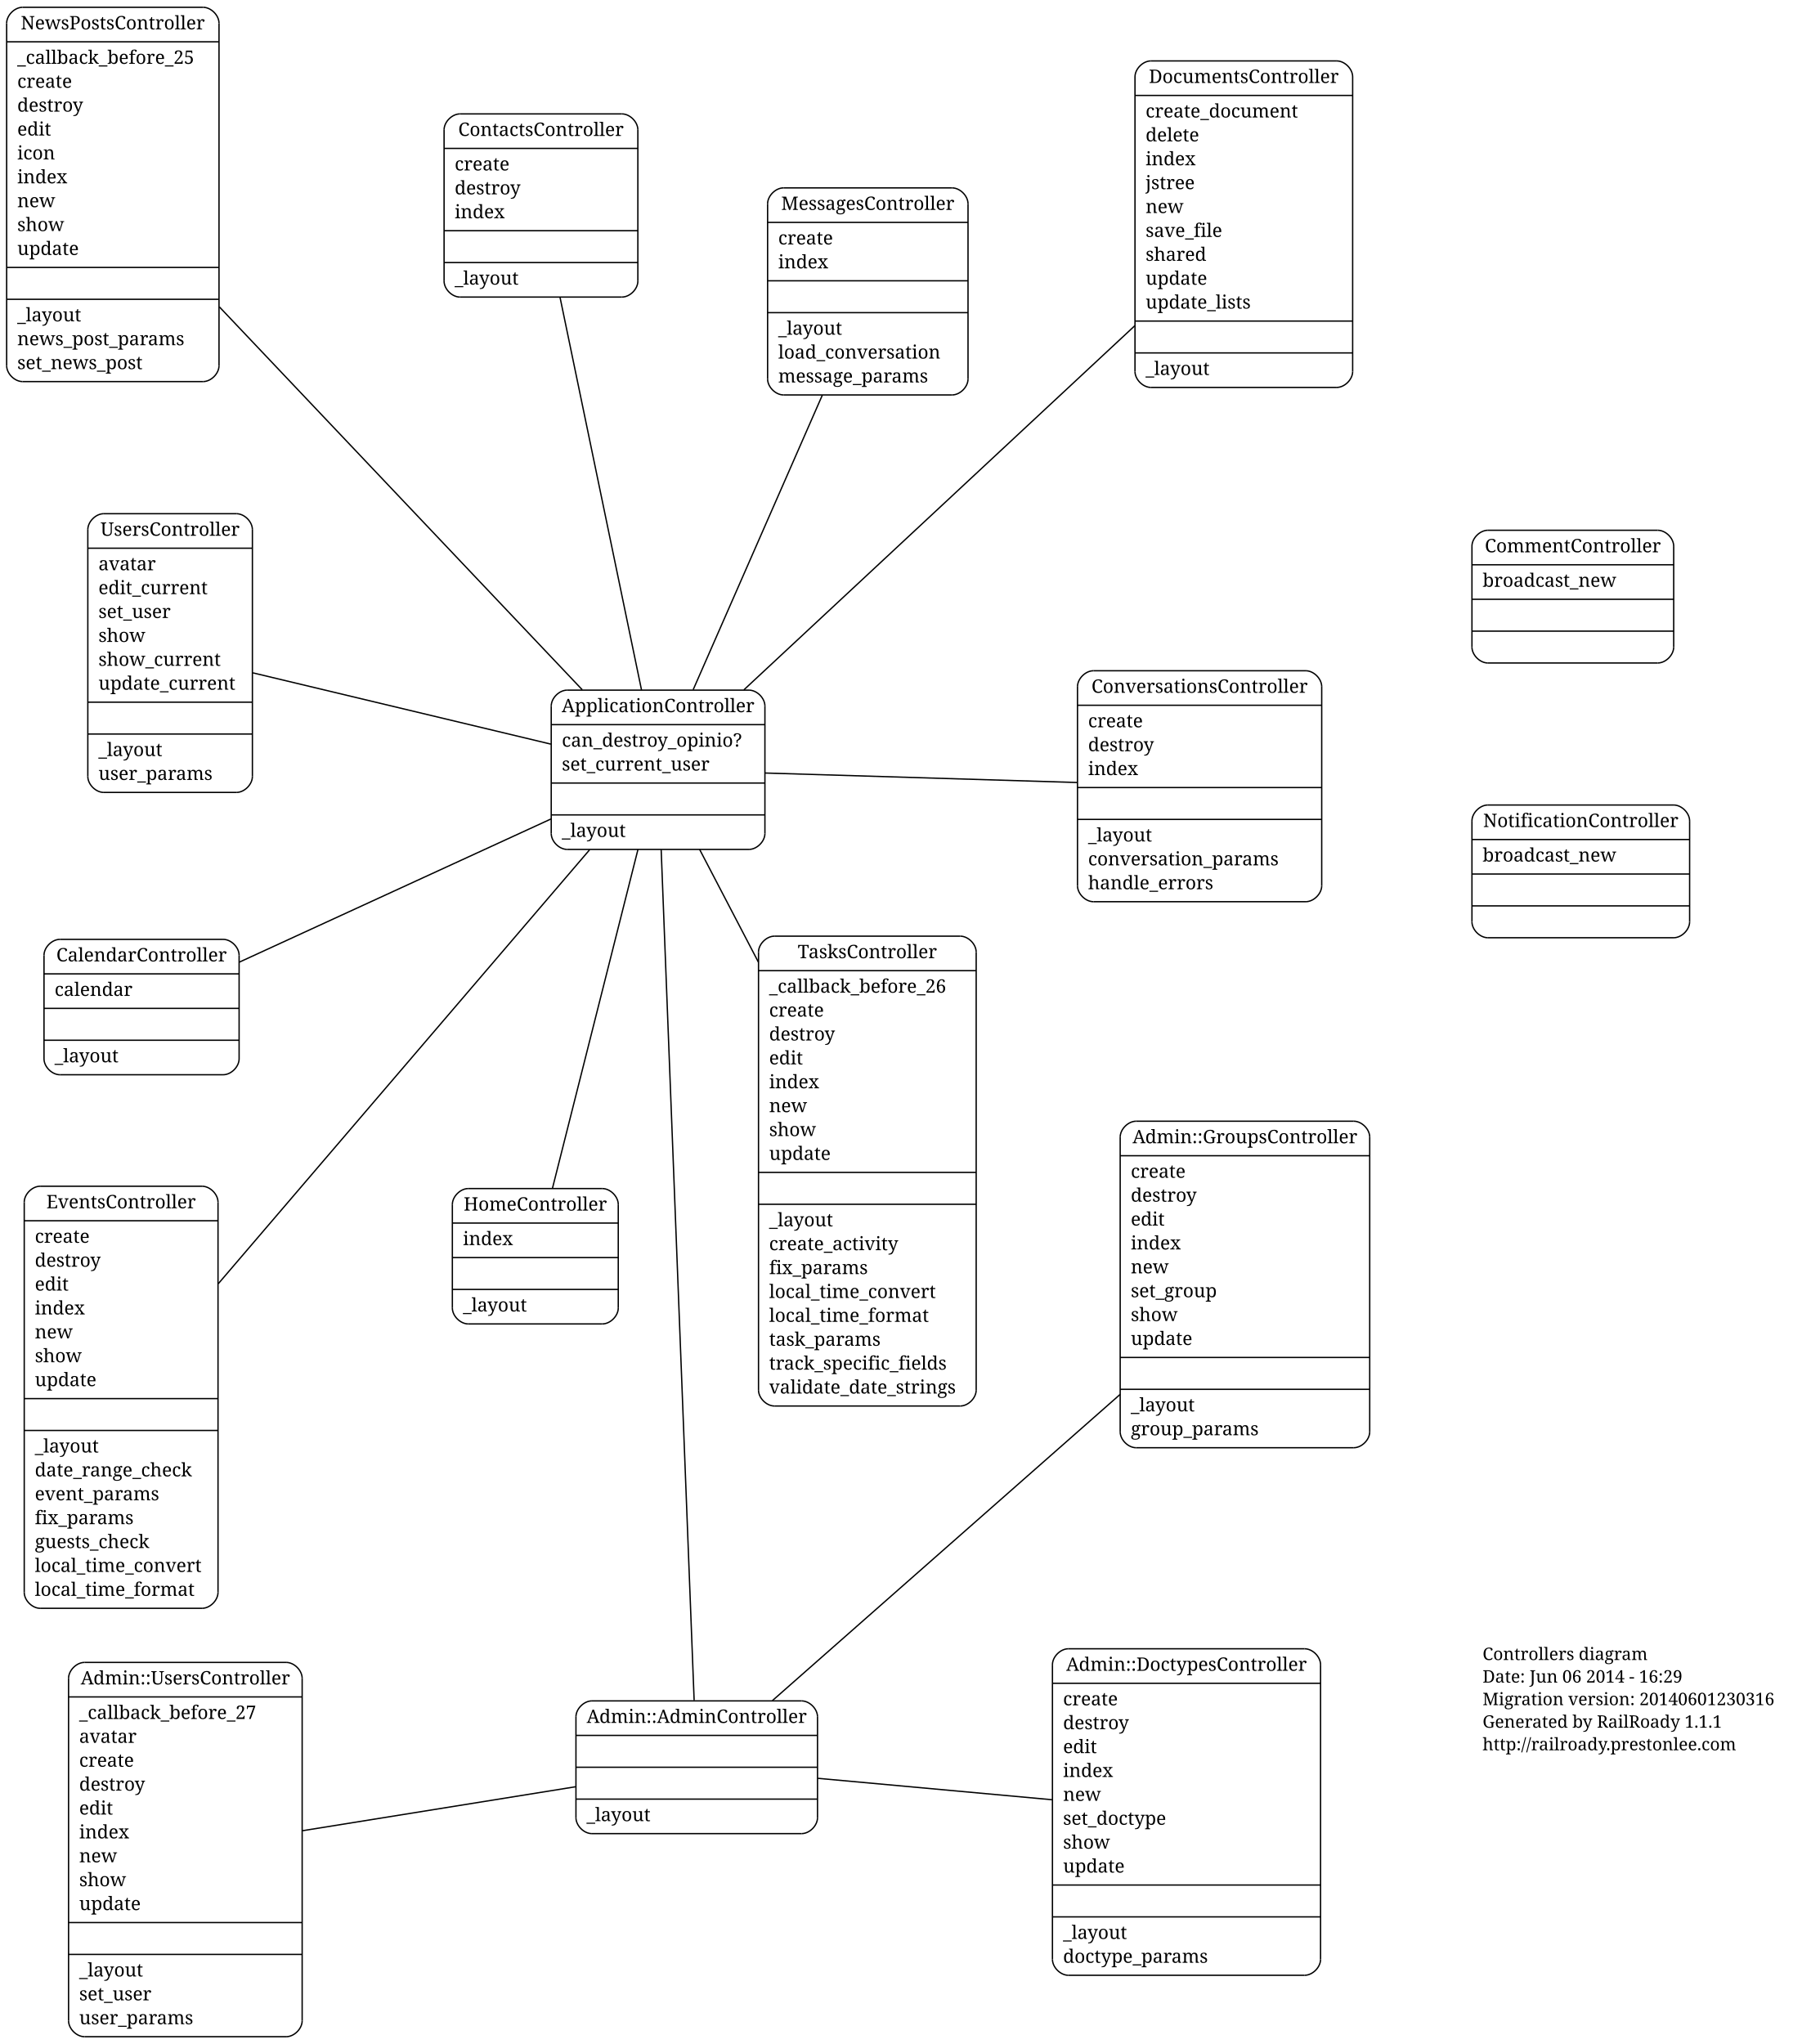
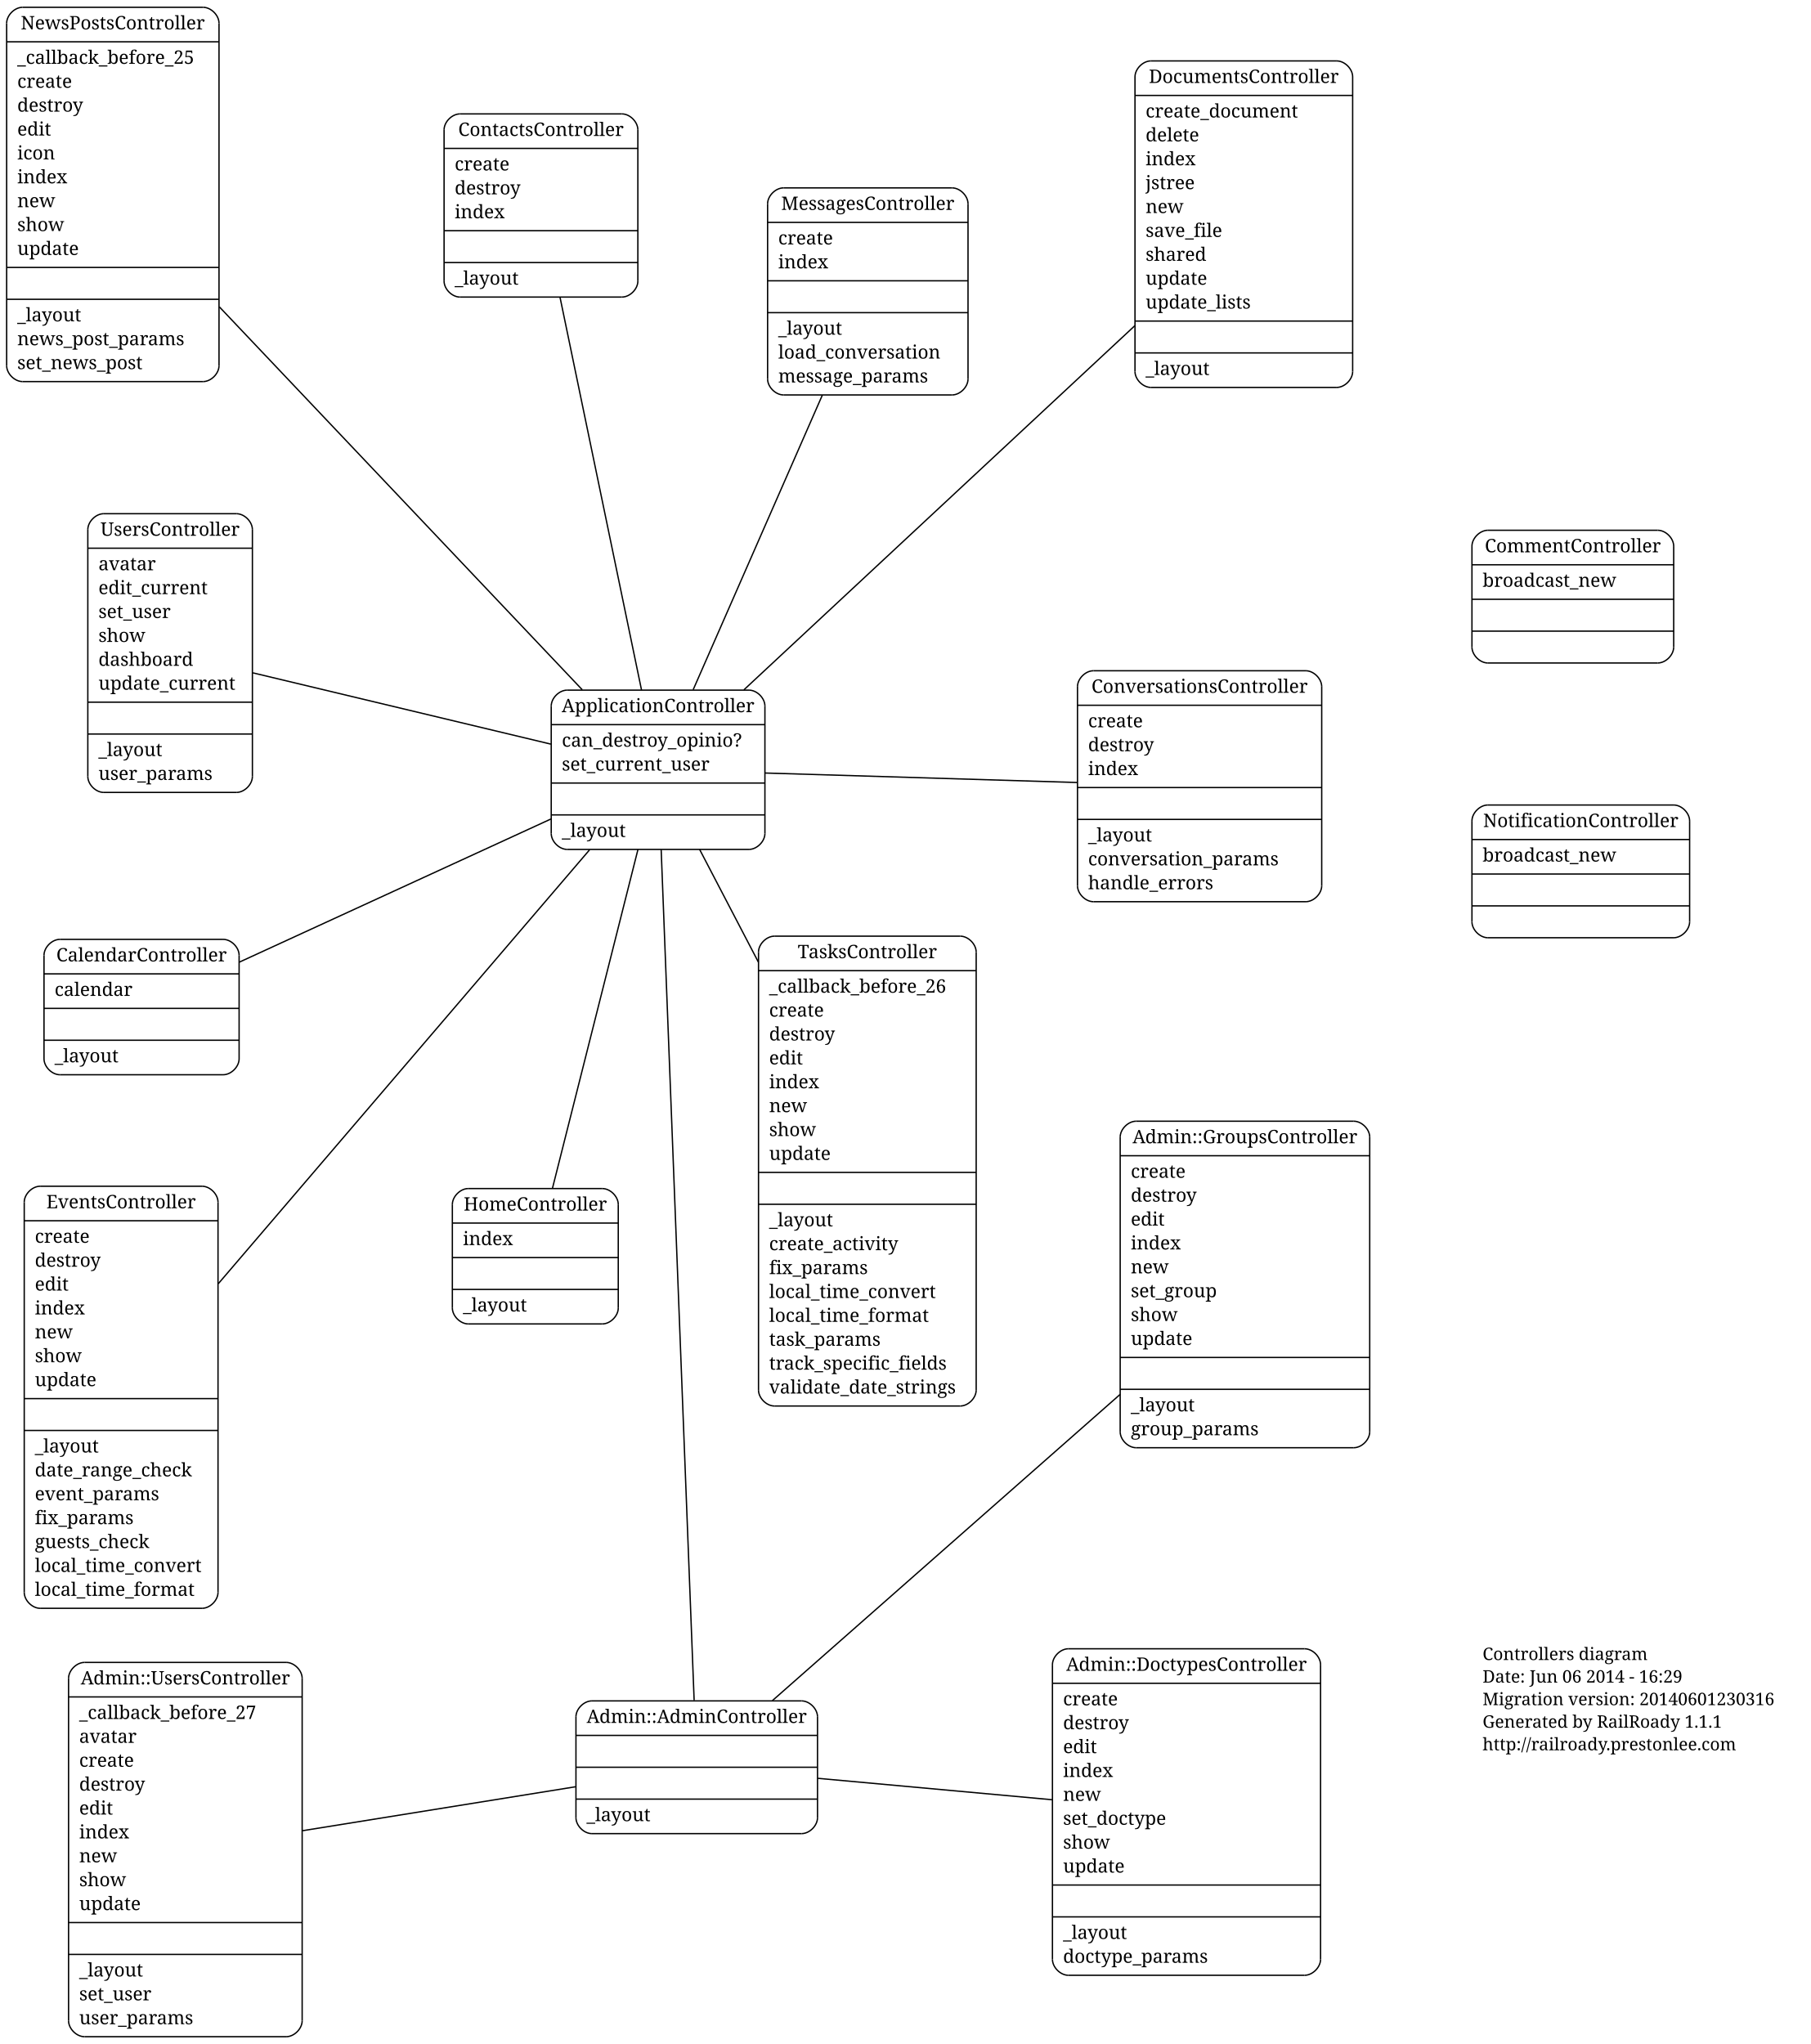
<svg xmlns="http://www.w3.org/2000/svg" width="1364pt" height="1540pt" viewBox="0.00 0.00 1364.00 1540.02">
  <g id="graph1" class="graph" transform="scale(1 1) rotate(0) translate(4 1536.02)">
    <polygon fill="white" stroke="white" points="-4,5 -4,-1536.02 1361,-1536.02 1361,5 -4,5" />
    <g id="node1" class="node">
      <text text-anchor="start" x="1113" y="-285.3" font-family="Times Roman,serif" font-size="13.00">Controllers diagram</text>
      <text text-anchor="start" x="1113" y="-268.3" font-family="Times Roman,serif" font-size="13.00">Date: Jun 06 2014 - 16:29</text>
      <text text-anchor="start" x="1113" y="-251.3" font-family="Times Roman,serif" font-size="13.00">Migration version: 20140601230316</text>
      <text text-anchor="start" x="1113" y="-234.3" font-family="Times Roman,serif" font-size="13.00">Generated by RailRoady 1.1.1</text>
      <text text-anchor="start" x="1113" y="-217.3" font-family="Times Roman,serif" font-size="13.00">http://railroady.prestonlee.com</text>
    </g>
    <g id="node2" class="node">
      <polyline fill="none" stroke="black" points="423.302,-896.051 560.302,-896.051 " />
      <path fill="none" stroke="black" d="M560.302,-896.051C566.302,-896.051 572.302,-902.051 572.302,-908.051" />
      <polyline fill="none" stroke="black" points="572.302,-908.051 572.302,-1004.05 " />
      <path fill="none" stroke="black" d="M572.302,-1004.05C572.302,-1010.05 566.302,-1016.05 560.302,-1016.05" />
      <polyline fill="none" stroke="black" points="560.302,-1016.05 423.302,-1016.05 " />
      <path fill="none" stroke="black" d="M423.302,-1016.05C417.302,-1016.05 411.302,-1010.05 411.302,-1004.05" />
      <polyline fill="none" stroke="black" points="411.302,-1004.05 411.302,-908.051 " />
      <path fill="none" stroke="black" d="M411.302,-908.051C411.302,-902.051 417.302,-896.051 423.302,-896.051" />
      <text text-anchor="middle" x="491.802" y="-999.451" font-family="Times Roman,serif" font-size="14.00">ApplicationController</text>
      <polyline fill="none" stroke="black" points="411.302,-990.051 572.302,-990.051 " />
      <text text-anchor="start" x="419.302" y="-973.451" font-family="Times Roman,serif" font-size="14.00">can_destroy_opinio?</text>
      <text text-anchor="start" x="419.302" y="-955.451" font-family="Times Roman,serif" font-size="14.00">set_current_user</text>
      <polyline fill="none" stroke="black" points="411.302,-946.051 572.302,-946.051 " />
      <polyline fill="none" stroke="black" points="411.302,-922.051 572.302,-922.051 " />
      <text text-anchor="start" x="419.302" y="-905.451" font-family="Times Roman,serif" font-size="14.00">_layout</text>
    </g>
    <g id="node3" class="node">
      <polyline fill="none" stroke="black" points="819.805,-856.65 979.805,-856.65 " />
      <path fill="none" stroke="black" d="M979.805,-856.65C985.805,-856.65 991.805,-862.65 991.805,-868.65" />
      <polyline fill="none" stroke="black" points="991.805,-868.65 991.805,-1018.65 " />
      <path fill="none" stroke="black" d="M991.805,-1018.65C991.805,-1024.65 985.805,-1030.65 979.805,-1030.65" />
      <polyline fill="none" stroke="black" points="979.805,-1030.65 819.805,-1030.65 " />
      <path fill="none" stroke="black" d="M819.805,-1030.65C813.805,-1030.65 807.805,-1024.65 807.805,-1018.65" />
      <polyline fill="none" stroke="black" points="807.805,-1018.65 807.805,-868.65 " />
      <path fill="none" stroke="black" d="M807.805,-868.65C807.805,-862.65 813.805,-856.65 819.805,-856.65" />
      <text text-anchor="middle" x="899.805" y="-1014.05" font-family="Times Roman,serif" font-size="14.00">ConversationsController</text>
      <polyline fill="none" stroke="black" points="807.805,-1004.65 991.805,-1004.65 " />
      <text text-anchor="start" x="815.805" y="-988.05" font-family="Times Roman,serif" font-size="14.00">create</text>
      <text text-anchor="start" x="815.805" y="-970.05" font-family="Times Roman,serif" font-size="14.00">destroy</text>
      <text text-anchor="start" x="815.805" y="-952.05" font-family="Times Roman,serif" font-size="14.00">index</text>
      <polyline fill="none" stroke="black" points="807.805,-942.65 991.805,-942.65 " />
      <polyline fill="none" stroke="black" points="807.805,-918.65 991.805,-918.65 " />
      <text text-anchor="start" x="815.805" y="-902.05" font-family="Times Roman,serif" font-size="14.00">_layout</text>
      <text text-anchor="start" x="815.805" y="-884.05" font-family="Times Roman,serif" font-size="14.00">conversation_params</text>
      <text text-anchor="start" x="815.805" y="-866.05" font-family="Times Roman,serif" font-size="14.00">handle_errors</text>
    </g>
    <g id="edge2" class="edge">
      <path fill="none" stroke="black" d="M572.41,-953.601C640.107,-951.544 736.842,-948.603 807.607,-946.453" />
    </g>
    <g id="node4" class="node">
      <polyline fill="none" stroke="black" points="348.809,-538.522 449.809,-538.522 " />
      <path fill="none" stroke="black" d="M449.809,-538.522C455.809,-538.522 461.809,-544.522 461.809,-550.522" />
      <polyline fill="none" stroke="black" points="461.809,-550.522 461.809,-628.522 " />
      <path fill="none" stroke="black" d="M461.809,-628.522C461.809,-634.522 455.809,-640.522 449.809,-640.522" />
      <polyline fill="none" stroke="black" points="449.809,-640.522 348.809,-640.522 " />
      <path fill="none" stroke="black" d="M348.809,-640.522C342.809,-640.522 336.809,-634.522 336.809,-628.522" />
      <polyline fill="none" stroke="black" points="336.809,-628.522 336.809,-550.522 " />
      <path fill="none" stroke="black" d="M336.809,-550.522C336.809,-544.522 342.809,-538.522 348.809,-538.522" />
      <text text-anchor="middle" x="399.309" y="-623.922" font-family="Times Roman,serif" font-size="14.00">HomeController</text>
      <polyline fill="none" stroke="black" points="336.809,-614.522 461.809,-614.522 " />
      <text text-anchor="start" x="344.809" y="-597.922" font-family="Times Roman,serif" font-size="14.00">index</text>
      <polyline fill="none" stroke="black" points="336.809,-588.522 461.809,-588.522 " />
      <polyline fill="none" stroke="black" points="336.809,-564.522 461.809,-564.522 " />
      <text text-anchor="start" x="344.809" y="-547.922" font-family="Times Roman,serif" font-size="14.00">_layout</text>
    </g>
    <g id="edge4" class="edge">
      <path fill="none" stroke="black" d="M476.632,-895.937C458.695,-824.855 429.148,-707.768 412.246,-640.79" />
    </g>
    <g id="node5" class="node">
      <polyline fill="none" stroke="black" points="13,-1248.52 149,-1248.52 " />
      <path fill="none" stroke="black" d="M149,-1248.52C155,-1248.52 161,-1254.52 161,-1260.52" />
      <polyline fill="none" stroke="black" points="161,-1260.52 161,-1518.52 " />
      <path fill="none" stroke="black" d="M161,-1518.52C161,-1524.52 155,-1530.52 149,-1530.52" />
      <polyline fill="none" stroke="black" points="149,-1530.52 13,-1530.52 " />
      <path fill="none" stroke="black" d="M13,-1530.52C7,-1530.52 1,-1524.52 1,-1518.52" />
      <polyline fill="none" stroke="black" points="1,-1518.52 1,-1260.52 " />
      <path fill="none" stroke="black" d="M1,-1260.52C1,-1254.52 7,-1248.52 13,-1248.52" />
      <text text-anchor="middle" x="81" y="-1513.92" font-family="Times Roman,serif" font-size="14.00">NewsPostsController</text>
      <polyline fill="none" stroke="black" points="1,-1504.52 161,-1504.52 " />
      <text text-anchor="start" x="9" y="-1487.92" font-family="Times Roman,serif" font-size="14.00">_callback_before_25</text>
      <text text-anchor="start" x="9" y="-1469.92" font-family="Times Roman,serif" font-size="14.00">create</text>
      <text text-anchor="start" x="9" y="-1451.92" font-family="Times Roman,serif" font-size="14.00">destroy</text>
      <text text-anchor="start" x="9" y="-1433.92" font-family="Times Roman,serif" font-size="14.00">edit</text>
      <text text-anchor="start" x="9" y="-1415.92" font-family="Times Roman,serif" font-size="14.00">icon</text>
      <text text-anchor="start" x="9" y="-1397.92" font-family="Times Roman,serif" font-size="14.00">index</text>
      <text text-anchor="start" x="9" y="-1379.92" font-family="Times Roman,serif" font-size="14.00">new</text>
      <text text-anchor="start" x="9" y="-1361.92" font-family="Times Roman,serif" font-size="14.00">show</text>
      <text text-anchor="start" x="9" y="-1343.92" font-family="Times Roman,serif" font-size="14.00">update</text>
      <polyline fill="none" stroke="black" points="1,-1334.52 161,-1334.52 " />
      <polyline fill="none" stroke="black" points="1,-1310.52 161,-1310.52 " />
      <text text-anchor="start" x="9" y="-1293.92" font-family="Times Roman,serif" font-size="14.00">_layout</text>
      <text text-anchor="start" x="9" y="-1275.92" font-family="Times Roman,serif" font-size="14.00">news_post_params</text>
      <text text-anchor="start" x="9" y="-1257.92" font-family="Times Roman,serif" font-size="14.00">set_news_post</text>
    </g>
    <g id="edge6" class="edge">
      <path fill="none" stroke="black" d="M434.682,-1016.32C363.582,-1091.34 241.727,-1219.92 161.266,-1304.82" />
    </g>
    <g id="node6" class="node">
      <polyline fill="none" stroke="black" points="586.325,-1238.46 713.325,-1238.46 " />
      <path fill="none" stroke="black" d="M713.325,-1238.46C719.325,-1238.46 725.325,-1244.46 725.325,-1250.46" />
      <polyline fill="none" stroke="black" points="725.325,-1250.46 725.325,-1382.46 " />
      <path fill="none" stroke="black" d="M725.325,-1382.46C725.325,-1388.46 719.325,-1394.46 713.325,-1394.46" />
      <polyline fill="none" stroke="black" points="713.325,-1394.46 586.325,-1394.46 " />
      <path fill="none" stroke="black" d="M586.325,-1394.46C580.325,-1394.46 574.325,-1388.46 574.325,-1382.46" />
      <polyline fill="none" stroke="black" points="574.325,-1382.46 574.325,-1250.46 " />
      <path fill="none" stroke="black" d="M574.325,-1250.46C574.325,-1244.46 580.325,-1238.46 586.325,-1238.46" />
      <text text-anchor="middle" x="649.825" y="-1377.86" font-family="Times Roman,serif" font-size="14.00">MessagesController</text>
      <polyline fill="none" stroke="black" points="574.325,-1368.46 725.325,-1368.46 " />
      <text text-anchor="start" x="582.325" y="-1351.86" font-family="Times Roman,serif" font-size="14.00">create</text>
      <text text-anchor="start" x="582.325" y="-1333.86" font-family="Times Roman,serif" font-size="14.00">index</text>
      <polyline fill="none" stroke="black" points="574.325,-1324.46 725.325,-1324.46 " />
      <polyline fill="none" stroke="black" points="574.325,-1300.46 725.325,-1300.46 " />
      <text text-anchor="start" x="582.325" y="-1283.86" font-family="Times Roman,serif" font-size="14.00">_layout</text>
      <text text-anchor="start" x="582.325" y="-1265.86" font-family="Times Roman,serif" font-size="14.00">load_conversation</text>
      <text text-anchor="start" x="582.325" y="-1247.86" font-family="Times Roman,serif" font-size="14.00">message_params</text>
    </g>
    <g id="edge8" class="edge">
      <path fill="none" stroke="black" d="M518.251,-1016.37C544.961,-1077.29 586.338,-1171.66 615.549,-1238.28" />
    </g>
    <g id="node7" class="node">
      <polyline fill="none" stroke="black" points="74.154,-938.982 174.154,-938.982 " />
      <path fill="none" stroke="black" d="M174.154,-938.982C180.154,-938.982 186.154,-944.982 186.154,-950.982" />
      <polyline fill="none" stroke="black" points="186.154,-950.982 186.154,-1136.98 " />
      <path fill="none" stroke="black" d="M186.154,-1136.98C186.154,-1142.98 180.154,-1148.98 174.154,-1148.98" />
      <polyline fill="none" stroke="black" points="174.154,-1148.98 74.154,-1148.98 " />
      <path fill="none" stroke="black" d="M74.154,-1148.98C68.154,-1148.98 62.154,-1142.98 62.154,-1136.98" />
      <polyline fill="none" stroke="black" points="62.154,-1136.98 62.154,-950.982 " />
      <path fill="none" stroke="black" d="M62.154,-950.982C62.154,-944.982 68.154,-938.982 74.154,-938.982" />
      <text text-anchor="middle" x="124.154" y="-1132.38" font-family="Times Roman,serif" font-size="14.00">UsersController</text>
      <polyline fill="none" stroke="black" points="62.154,-1122.98 186.154,-1122.98 " />
      <text text-anchor="start" x="70.154" y="-1106.38" font-family="Times Roman,serif" font-size="14.00">avatar</text>
      <text text-anchor="start" x="70.154" y="-1088.38" font-family="Times Roman,serif" font-size="14.00">edit_current</text>
      <text text-anchor="start" x="70.154" y="-1070.38" font-family="Times Roman,serif" font-size="14.00">set_user</text>
      <text text-anchor="start" x="70.154" y="-1052.38" font-family="Times Roman,serif" font-size="14.00">show</text>
-       <text text-anchor="start" x="70.154" y="-1034.38" font-family="Times Roman,serif" font-size="14.00">show_current</text>
+       <text text-anchor="start" x="70.154" y="-1034.38" font-family="Times Roman,serif" font-size="14.00">dashboard</text>
      <text text-anchor="start" x="70.154" y="-1016.38" font-family="Times Roman,serif" font-size="14.00">update_current</text>
      <polyline fill="none" stroke="black" points="62.154,-1006.98 186.154,-1006.98 " />
      <polyline fill="none" stroke="black" points="62.154,-982.982 186.154,-982.982 " />
      <text text-anchor="start" x="70.154" y="-966.382" font-family="Times Roman,serif" font-size="14.00">_layout</text>
      <text text-anchor="start" x="70.154" y="-948.382" font-family="Times Roman,serif" font-size="14.00">user_params</text>
    </g>
    <g id="edge10" class="edge">
      <path fill="none" stroke="black" d="M411.12,-975.348C343.481,-991.526 248.295,-1014.29 186.417,-1029.09" />
    </g>
    <g id="node8" class="node">
      <polyline fill="none" stroke="black" points="41.145,-726.273 164.145,-726.273 " />
      <path fill="none" stroke="black" d="M164.145,-726.273C170.145,-726.273 176.145,-732.273 176.145,-738.273" />
      <polyline fill="none" stroke="black" points="176.145,-738.273 176.145,-816.273 " />
      <path fill="none" stroke="black" d="M176.145,-816.273C176.145,-822.273 170.145,-828.273 164.145,-828.273" />
      <polyline fill="none" stroke="black" points="164.145,-828.273 41.145,-828.273 " />
      <path fill="none" stroke="black" d="M41.145,-828.273C35.145,-828.273 29.145,-822.273 29.145,-816.273" />
      <polyline fill="none" stroke="black" points="29.145,-816.273 29.145,-738.273 " />
      <path fill="none" stroke="black" d="M29.145,-738.273C29.145,-732.273 35.145,-726.273 41.145,-726.273" />
      <text text-anchor="middle" x="102.645" y="-811.673" font-family="Times Roman,serif" font-size="14.00">CalendarController</text>
      <polyline fill="none" stroke="black" points="29.145,-802.273 176.145,-802.273 " />
      <text text-anchor="start" x="37.145" y="-785.673" font-family="Times Roman,serif" font-size="14.00">calendar</text>
      <polyline fill="none" stroke="black" points="29.145,-776.273 176.145,-776.273 " />
      <polyline fill="none" stroke="black" points="29.145,-752.273 176.145,-752.273 " />
      <text text-anchor="start" x="37.145" y="-735.673" font-family="Times Roman,serif" font-size="14.00">_layout</text>
    </g>
    <g id="edge12" class="edge">
      <path fill="none" stroke="black" d="M411.168,-919.008C342.042,-887.252 243.291,-841.886 176.27,-811.096" />
    </g>
    <g id="node9" class="node">
      <polyline fill="none" stroke="black" points="579.474,-476.687 719.474,-476.687 " />
      <path fill="none" stroke="black" d="M719.474,-476.687C725.474,-476.687 731.474,-482.687 731.474,-488.687" />
      <polyline fill="none" stroke="black" points="731.474,-488.687 731.474,-818.687 " />
      <path fill="none" stroke="black" d="M731.474,-818.687C731.474,-824.687 725.474,-830.687 719.474,-830.687" />
      <polyline fill="none" stroke="black" points="719.474,-830.687 579.474,-830.687 " />
      <path fill="none" stroke="black" d="M579.474,-830.687C573.474,-830.687 567.474,-824.687 567.474,-818.687" />
      <polyline fill="none" stroke="black" points="567.474,-818.687 567.474,-488.687 " />
      <path fill="none" stroke="black" d="M567.474,-488.687C567.474,-482.687 573.474,-476.687 579.474,-476.687" />
      <text text-anchor="middle" x="649.474" y="-814.087" font-family="Times Roman,serif" font-size="14.00">TasksController</text>
      <polyline fill="none" stroke="black" points="567.474,-804.687 731.474,-804.687 " />
      <text text-anchor="start" x="575.474" y="-788.087" font-family="Times Roman,serif" font-size="14.00">_callback_before_26</text>
      <text text-anchor="start" x="575.474" y="-770.087" font-family="Times Roman,serif" font-size="14.00">create</text>
      <text text-anchor="start" x="575.474" y="-752.087" font-family="Times Roman,serif" font-size="14.00">destroy</text>
      <text text-anchor="start" x="575.474" y="-734.087" font-family="Times Roman,serif" font-size="14.00">edit</text>
      <text text-anchor="start" x="575.474" y="-716.087" font-family="Times Roman,serif" font-size="14.00">index</text>
      <text text-anchor="start" x="575.474" y="-698.087" font-family="Times Roman,serif" font-size="14.00">new</text>
      <text text-anchor="start" x="575.474" y="-680.087" font-family="Times Roman,serif" font-size="14.00">show</text>
      <text text-anchor="start" x="575.474" y="-662.087" font-family="Times Roman,serif" font-size="14.00">update</text>
      <polyline fill="none" stroke="black" points="567.474,-652.687 731.474,-652.687 " />
      <polyline fill="none" stroke="black" points="567.474,-628.687 731.474,-628.687 " />
      <text text-anchor="start" x="575.474" y="-612.087" font-family="Times Roman,serif" font-size="14.00">_layout</text>
      <text text-anchor="start" x="575.474" y="-594.087" font-family="Times Roman,serif" font-size="14.00">create_activity</text>
      <text text-anchor="start" x="575.474" y="-576.087" font-family="Times Roman,serif" font-size="14.00">fix_params</text>
      <text text-anchor="start" x="575.474" y="-558.087" font-family="Times Roman,serif" font-size="14.00">local_time_convert</text>
      <text text-anchor="start" x="575.474" y="-540.087" font-family="Times Roman,serif" font-size="14.00">local_time_format</text>
      <text text-anchor="start" x="575.474" y="-522.087" font-family="Times Roman,serif" font-size="14.00">task_params</text>
      <text text-anchor="start" x="575.474" y="-504.087" font-family="Times Roman,serif" font-size="14.00">track_specific_fields</text>
      <text text-anchor="start" x="575.474" y="-486.087" font-family="Times Roman,serif" font-size="14.00">validate_date_strings</text>
    </g>
    <g id="edge14" class="edge">
      <path fill="none" stroke="black" d="M523.141,-895.952C536.029,-871.238 551.616,-841.347 567.378,-811.122" />
    </g>
    <g id="node11" class="node">
      <polyline fill="none" stroke="black" points="26.25,-324.267 148.25,-324.267 " />
      <path fill="none" stroke="black" d="M148.25,-324.267C154.25,-324.267 160.25,-330.267 160.25,-336.267" />
      <polyline fill="none" stroke="black" points="160.25,-336.267 160.25,-630.267 " />
      <path fill="none" stroke="black" d="M160.25,-630.267C160.25,-636.267 154.25,-642.267 148.25,-642.267" />
      <polyline fill="none" stroke="black" points="148.25,-642.267 26.25,-642.267 " />
      <path fill="none" stroke="black" d="M26.25,-642.267C20.25,-642.267 14.25,-636.267 14.25,-630.267" />
      <polyline fill="none" stroke="black" points="14.25,-630.267 14.25,-336.267 " />
      <path fill="none" stroke="black" d="M14.25,-336.267C14.25,-330.267 20.25,-324.267 26.25,-324.267" />
      <text text-anchor="middle" x="87.25" y="-625.667" font-family="Times Roman,serif" font-size="14.00">EventsController</text>
      <polyline fill="none" stroke="black" points="14.25,-616.267 160.25,-616.267 " />
      <text text-anchor="start" x="22.25" y="-599.667" font-family="Times Roman,serif" font-size="14.00">create</text>
      <text text-anchor="start" x="22.25" y="-581.667" font-family="Times Roman,serif" font-size="14.00">destroy</text>
      <text text-anchor="start" x="22.25" y="-563.667" font-family="Times Roman,serif" font-size="14.00">edit</text>
      <text text-anchor="start" x="22.25" y="-545.667" font-family="Times Roman,serif" font-size="14.00">index</text>
      <text text-anchor="start" x="22.25" y="-527.667" font-family="Times Roman,serif" font-size="14.00">new</text>
      <text text-anchor="start" x="22.25" y="-509.667" font-family="Times Roman,serif" font-size="14.00">show</text>
      <text text-anchor="start" x="22.25" y="-491.667" font-family="Times Roman,serif" font-size="14.00">update</text>
      <polyline fill="none" stroke="black" points="14.25,-482.267 160.25,-482.267 " />
      <polyline fill="none" stroke="black" points="14.25,-458.267 160.25,-458.267 " />
      <text text-anchor="start" x="22.25" y="-441.667" font-family="Times Roman,serif" font-size="14.00">_layout</text>
      <text text-anchor="start" x="22.25" y="-423.667" font-family="Times Roman,serif" font-size="14.00">date_range_check</text>
      <text text-anchor="start" x="22.25" y="-405.667" font-family="Times Roman,serif" font-size="14.00">event_params</text>
      <text text-anchor="start" x="22.25" y="-387.667" font-family="Times Roman,serif" font-size="14.00">fix_params</text>
      <text text-anchor="start" x="22.25" y="-369.667" font-family="Times Roman,serif" font-size="14.00">guests_check</text>
      <text text-anchor="start" x="22.25" y="-351.667" font-family="Times Roman,serif" font-size="14.00">local_time_convert</text>
      <text text-anchor="start" x="22.25" y="-333.667" font-family="Times Roman,serif" font-size="14.00">local_time_format</text>
    </g>
    <g id="edge16" class="edge">
      <path fill="none" stroke="black" d="M440.154,-895.693C369.221,-812.796 241.275,-663.27 160.483,-568.851" />
    </g>
    <g id="node14" class="node">
      <polyline fill="none" stroke="black" points="441.928,-154.508 599.928,-154.508 " />
      <path fill="none" stroke="black" d="M599.928,-154.508C605.928,-154.508 611.928,-160.508 611.928,-166.508" />
      <polyline fill="none" stroke="black" points="611.928,-166.508 611.928,-242.508 " />
      <path fill="none" stroke="black" d="M611.928,-242.508C611.928,-248.508 605.928,-254.508 599.928,-254.508" />
      <polyline fill="none" stroke="black" points="599.928,-254.508 441.928,-254.508 " />
      <path fill="none" stroke="black" d="M441.928,-254.508C435.928,-254.508 429.928,-248.508 429.928,-242.508" />
      <polyline fill="none" stroke="black" points="429.928,-242.508 429.928,-166.508 " />
      <path fill="none" stroke="black" d="M429.928,-166.508C429.928,-160.508 435.928,-154.508 441.928,-154.508" />
      <text text-anchor="middle" x="520.928" y="-237.908" font-family="Times Roman,serif" font-size="14.00">Admin::AdminController</text>
      <polyline fill="none" stroke="black" points="429.928,-228.508 611.928,-228.508 " />
      <polyline fill="none" stroke="black" points="429.928,-204.508 611.928,-204.508 " />
      <polyline fill="none" stroke="black" points="429.928,-180.508 611.928,-180.508 " />
      <text text-anchor="start" x="437.928" y="-163.908" font-family="Times Roman,serif" font-size="14.00">_layout</text>
    </g>
    <g id="edge20" class="edge">
      <path fill="none" stroke="black" d="M494.136,-895.82C499.725,-751.617 513.793,-388.621 518.974,-254.945" />
    </g>
    <g id="node17" class="node">
      <polyline fill="none" stroke="black" points="863.125,-1244.12 1003.12,-1244.12 " />
      <path fill="none" stroke="black" d="M1003.12,-1244.12C1009.12,-1244.12 1015.12,-1250.12 1015.12,-1256.12" />
      <polyline fill="none" stroke="black" points="1015.12,-1256.12 1015.12,-1478.12 " />
      <path fill="none" stroke="black" d="M1015.12,-1478.12C1015.12,-1484.12 1009.12,-1490.12 1003.12,-1490.12" />
      <polyline fill="none" stroke="black" points="1003.12,-1490.12 863.125,-1490.12 " />
      <path fill="none" stroke="black" d="M863.125,-1490.12C857.125,-1490.12 851.125,-1484.12 851.125,-1478.12" />
      <polyline fill="none" stroke="black" points="851.125,-1478.12 851.125,-1256.12 " />
      <path fill="none" stroke="black" d="M851.125,-1256.12C851.125,-1250.12 857.125,-1244.12 863.125,-1244.12" />
      <text text-anchor="middle" x="933.125" y="-1473.52" font-family="Times Roman,serif" font-size="14.00">DocumentsController</text>
      <polyline fill="none" stroke="black" points="851.125,-1464.12 1015.12,-1464.12 " />
      <text text-anchor="start" x="859.125" y="-1447.52" font-family="Times Roman,serif" font-size="14.00">create_document</text>
      <text text-anchor="start" x="859.125" y="-1429.52" font-family="Times Roman,serif" font-size="14.00">delete</text>
      <text text-anchor="start" x="859.125" y="-1411.52" font-family="Times Roman,serif" font-size="14.00">index</text>
      <text text-anchor="start" x="859.125" y="-1393.52" font-family="Times Roman,serif" font-size="14.00">jstree</text>
      <text text-anchor="start" x="859.125" y="-1375.52" font-family="Times Roman,serif" font-size="14.00">new</text>
      <text text-anchor="start" x="859.125" y="-1357.52" font-family="Times Roman,serif" font-size="14.00">save_file</text>
      <text text-anchor="start" x="859.125" y="-1339.52" font-family="Times Roman,serif" font-size="14.00">shared</text>
      <text text-anchor="start" x="859.125" y="-1321.52" font-family="Times Roman,serif" font-size="14.00">update</text>
      <text text-anchor="start" x="859.125" y="-1303.52" font-family="Times Roman,serif" font-size="14.00">update_lists</text>
      <polyline fill="none" stroke="black" points="851.125,-1294.12 1015.12,-1294.12 " />
      <polyline fill="none" stroke="black" points="851.125,-1270.12 1015.12,-1270.12 " />
      <text text-anchor="start" x="859.125" y="-1253.52" font-family="Times Roman,serif" font-size="14.00">_layout</text>
    </g>
    <g id="edge26" class="edge">
      <path fill="none" stroke="black" d="M556.447,-1016.26C634.497,-1088.96 765.864,-1211.33 851.011,-1290.64" />
    </g>
    <g id="node18" class="node">
      <polyline fill="none" stroke="black" points="342.574,-1312.2 464.574,-1312.2 " />
      <path fill="none" stroke="black" d="M464.574,-1312.2C470.574,-1312.2 476.574,-1318.2 476.574,-1324.2" />
      <polyline fill="none" stroke="black" points="476.574,-1324.2 476.574,-1438.2 " />
      <path fill="none" stroke="black" d="M476.574,-1438.2C476.574,-1444.2 470.574,-1450.2 464.574,-1450.2" />
      <polyline fill="none" stroke="black" points="464.574,-1450.2 342.574,-1450.2 " />
      <path fill="none" stroke="black" d="M342.574,-1450.2C336.574,-1450.2 330.574,-1444.2 330.574,-1438.2" />
      <polyline fill="none" stroke="black" points="330.574,-1438.2 330.574,-1324.2 " />
      <path fill="none" stroke="black" d="M330.574,-1324.2C330.574,-1318.2 336.574,-1312.2 342.574,-1312.2" />
      <text text-anchor="middle" x="403.574" y="-1433.6" font-family="Times Roman,serif" font-size="14.00">ContactsController</text>
      <polyline fill="none" stroke="black" points="330.574,-1424.2 476.574,-1424.2 " />
      <text text-anchor="start" x="338.574" y="-1407.6" font-family="Times Roman,serif" font-size="14.00">create</text>
      <text text-anchor="start" x="338.574" y="-1389.6" font-family="Times Roman,serif" font-size="14.00">destroy</text>
      <text text-anchor="start" x="338.574" y="-1371.6" font-family="Times Roman,serif" font-size="14.00">index</text>
      <polyline fill="none" stroke="black" points="330.574,-1362.2 476.574,-1362.2 " />
      <polyline fill="none" stroke="black" points="330.574,-1338.2 476.574,-1338.2 " />
      <text text-anchor="start" x="338.574" y="-1321.6" font-family="Times Roman,serif" font-size="14.00">_layout</text>
    </g>
    <g id="edge28" class="edge">
      <path fill="none" stroke="black" d="M479.348,-1016.06C463.174,-1094 435,-1229.77 417.94,-1311.97" />
    </g>
    <g id="node10" class="node">
      <polyline fill="none" stroke="black" points="1117,-829.5 1257,-829.5 " />
      <path fill="none" stroke="black" d="M1257,-829.5C1263,-829.5 1269,-835.5 1269,-841.5" />
      <polyline fill="none" stroke="black" points="1269,-841.5 1269,-917.5 " />
      <path fill="none" stroke="black" d="M1269,-917.5C1269,-923.5 1263,-929.5 1257,-929.5" />
      <polyline fill="none" stroke="black" points="1257,-929.5 1117,-929.5 " />
      <path fill="none" stroke="black" d="M1117,-929.5C1111,-929.5 1105,-923.5 1105,-917.5" />
      <polyline fill="none" stroke="black" points="1105,-917.5 1105,-841.5 " />
      <path fill="none" stroke="black" d="M1105,-841.5C1105,-835.5 1111,-829.5 1117,-829.5" />
      <text text-anchor="middle" x="1187" y="-912.9" font-family="Times Roman,serif" font-size="14.00">NotificationController</text>
      <polyline fill="none" stroke="black" points="1105,-903.5 1269,-903.5 " />
      <text text-anchor="start" x="1113" y="-886.9" font-family="Times Roman,serif" font-size="14.00">broadcast_new</text>
      <polyline fill="none" stroke="black" points="1105,-877.5 1269,-877.5 " />
      <polyline fill="none" stroke="black" points="1105,-853.5 1269,-853.5 " />
    </g>
    <g id="node12" class="node">
      <polyline fill="none" stroke="black" points="1117,-1036.5 1245,-1036.5 " />
      <path fill="none" stroke="black" d="M1245,-1036.5C1251,-1036.5 1257,-1042.5 1257,-1048.5" />
      <polyline fill="none" stroke="black" points="1257,-1048.5 1257,-1124.5 " />
      <path fill="none" stroke="black" d="M1257,-1124.5C1257,-1130.5 1251,-1136.5 1245,-1136.5" />
      <polyline fill="none" stroke="black" points="1245,-1136.5 1117,-1136.5 " />
      <path fill="none" stroke="black" d="M1117,-1136.5C1111,-1136.5 1105,-1130.5 1105,-1124.5" />
      <polyline fill="none" stroke="black" points="1105,-1124.5 1105,-1048.5 " />
      <path fill="none" stroke="black" d="M1105,-1048.5C1105,-1042.5 1111,-1036.5 1117,-1036.5" />
      <text text-anchor="middle" x="1181" y="-1119.9" font-family="Times Roman,serif" font-size="14.00">CommentController</text>
      <polyline fill="none" stroke="black" points="1105,-1110.5 1257,-1110.5 " />
      <text text-anchor="start" x="1113" y="-1093.9" font-family="Times Roman,serif" font-size="14.00">broadcast_new</text>
      <polyline fill="none" stroke="black" points="1105,-1084.5 1257,-1084.5 " />
      <polyline fill="none" stroke="black" points="1105,-1060.5 1257,-1060.5 " />
    </g>
    <g id="node13" class="node">
      <polyline fill="none" stroke="black" points="800.932,-47.779 978.932,-47.779 " />
      <path fill="none" stroke="black" d="M978.932,-47.779C984.932,-47.779 990.932,-53.779 990.932,-59.779" />
      <polyline fill="none" stroke="black" points="990.932,-59.779 990.932,-281.779 " />
      <path fill="none" stroke="black" d="M990.932,-281.779C990.932,-287.779 984.932,-293.779 978.932,-293.779" />
      <polyline fill="none" stroke="black" points="978.932,-293.779 800.932,-293.779 " />
      <path fill="none" stroke="black" d="M800.932,-293.779C794.932,-293.779 788.932,-287.779 788.932,-281.779" />
      <polyline fill="none" stroke="black" points="788.932,-281.779 788.932,-59.779 " />
      <path fill="none" stroke="black" d="M788.932,-59.779C788.932,-53.779 794.932,-47.779 800.932,-47.779" />
      <text text-anchor="middle" x="889.932" y="-277.179" font-family="Times Roman,serif" font-size="14.00">Admin::DoctypesController</text>
      <polyline fill="none" stroke="black" points="788.932,-267.779 990.932,-267.779 " />
      <text text-anchor="start" x="796.932" y="-251.179" font-family="Times Roman,serif" font-size="14.00">create</text>
      <text text-anchor="start" x="796.932" y="-233.179" font-family="Times Roman,serif" font-size="14.00">destroy</text>
      <text text-anchor="start" x="796.932" y="-215.179" font-family="Times Roman,serif" font-size="14.00">edit</text>
      <text text-anchor="start" x="796.932" y="-197.179" font-family="Times Roman,serif" font-size="14.00">index</text>
      <text text-anchor="start" x="796.932" y="-179.179" font-family="Times Roman,serif" font-size="14.00">new</text>
      <text text-anchor="start" x="796.932" y="-161.179" font-family="Times Roman,serif" font-size="14.00">set_doctype</text>
      <text text-anchor="start" x="796.932" y="-143.179" font-family="Times Roman,serif" font-size="14.00">show</text>
      <text text-anchor="start" x="796.932" y="-125.179" font-family="Times Roman,serif" font-size="14.00">update</text>
      <polyline fill="none" stroke="black" points="788.932,-115.779 990.932,-115.779 " />
      <polyline fill="none" stroke="black" points="788.932,-91.779 990.932,-91.779 " />
      <text text-anchor="start" x="796.932" y="-75.179" font-family="Times Roman,serif" font-size="14.00">_layout</text>
      <text text-anchor="start" x="796.932" y="-57.179" font-family="Times Roman,serif" font-size="14.00">doctype_params</text>
    </g>
    <g id="edge18" class="edge">
      <path fill="none" stroke="black" d="M612.143,-196.171C665.712,-191.274 733.519,-185.076 788.73,-180.029" />
    </g>
    <g id="node15" class="node">
      <polyline fill="none" stroke="black" points="59.648,-1.5 211.648,-1.5 " />
      <path fill="none" stroke="black" d="M211.648,-1.5C217.648,-1.5 223.648,-7.5 223.648,-13.5" />
      <polyline fill="none" stroke="black" points="223.648,-13.5 223.648,-271.5 " />
      <path fill="none" stroke="black" d="M223.648,-271.5C223.648,-277.5 217.648,-283.5 211.648,-283.5" />
      <polyline fill="none" stroke="black" points="211.648,-283.5 59.648,-283.5 " />
      <path fill="none" stroke="black" d="M59.648,-283.5C53.648,-283.5 47.648,-277.5 47.648,-271.5" />
      <polyline fill="none" stroke="black" points="47.648,-271.5 47.648,-13.5 " />
      <path fill="none" stroke="black" d="M47.648,-13.5C47.648,-7.5 53.648,-1.5 59.648,-1.5" />
      <text text-anchor="middle" x="135.648" y="-266.9" font-family="Times Roman,serif" font-size="14.00">Admin::UsersController</text>
      <polyline fill="none" stroke="black" points="47.648,-257.5 223.648,-257.5 " />
      <text text-anchor="start" x="55.648" y="-240.9" font-family="Times Roman,serif" font-size="14.00">_callback_before_27</text>
      <text text-anchor="start" x="55.648" y="-222.9" font-family="Times Roman,serif" font-size="14.00">avatar</text>
      <text text-anchor="start" x="55.648" y="-204.9" font-family="Times Roman,serif" font-size="14.00">create</text>
      <text text-anchor="start" x="55.648" y="-186.9" font-family="Times Roman,serif" font-size="14.00">destroy</text>
      <text text-anchor="start" x="55.648" y="-168.9" font-family="Times Roman,serif" font-size="14.00">edit</text>
      <text text-anchor="start" x="55.648" y="-150.9" font-family="Times Roman,serif" font-size="14.00">index</text>
      <text text-anchor="start" x="55.648" y="-132.9" font-family="Times Roman,serif" font-size="14.00">new</text>
      <text text-anchor="start" x="55.648" y="-114.9" font-family="Times Roman,serif" font-size="14.00">show</text>
      <text text-anchor="start" x="55.648" y="-96.9" font-family="Times Roman,serif" font-size="14.00">update</text>
      <polyline fill="none" stroke="black" points="47.648,-87.5 223.648,-87.5 " />
      <polyline fill="none" stroke="black" points="47.648,-63.5 223.648,-63.5 " />
      <text text-anchor="start" x="55.648" y="-46.9" font-family="Times Roman,serif" font-size="14.00">_layout</text>
      <text text-anchor="start" x="55.648" y="-28.9" font-family="Times Roman,serif" font-size="14.00">set_user</text>
      <text text-anchor="start" x="55.648" y="-10.9" font-family="Times Roman,serif" font-size="14.00">user_params</text>
    </g>
    <g id="edge22" class="edge">
      <path fill="none" stroke="black" d="M429.622,-189.813C367.427,-179.803 285.53,-166.623 223.977,-156.716" />
    </g>
    <g id="node16" class="node">
      <polyline fill="none" stroke="black" points="851.968,-445.261 1015.97,-445.261 " />
      <path fill="none" stroke="black" d="M1015.97,-445.261C1021.97,-445.261 1027.97,-451.261 1027.97,-457.261" />
      <polyline fill="none" stroke="black" points="1027.97,-457.261 1027.97,-679.261 " />
      <path fill="none" stroke="black" d="M1027.97,-679.261C1027.97,-685.261 1021.97,-691.261 1015.97,-691.261" />
      <polyline fill="none" stroke="black" points="1015.97,-691.261 851.968,-691.261 " />
      <path fill="none" stroke="black" d="M851.968,-691.261C845.968,-691.261 839.968,-685.261 839.968,-679.261" />
      <polyline fill="none" stroke="black" points="839.968,-679.261 839.968,-457.261 " />
      <path fill="none" stroke="black" d="M839.968,-457.261C839.968,-451.261 845.968,-445.261 851.968,-445.261" />
      <text text-anchor="middle" x="933.968" y="-674.661" font-family="Times Roman,serif" font-size="14.00">Admin::GroupsController</text>
      <polyline fill="none" stroke="black" points="839.968,-665.261 1027.97,-665.261 " />
      <text text-anchor="start" x="847.968" y="-648.661" font-family="Times Roman,serif" font-size="14.00">create</text>
      <text text-anchor="start" x="847.968" y="-630.661" font-family="Times Roman,serif" font-size="14.00">destroy</text>
      <text text-anchor="start" x="847.968" y="-612.661" font-family="Times Roman,serif" font-size="14.00">edit</text>
      <text text-anchor="start" x="847.968" y="-594.661" font-family="Times Roman,serif" font-size="14.00">index</text>
      <text text-anchor="start" x="847.968" y="-576.661" font-family="Times Roman,serif" font-size="14.00">new</text>
      <text text-anchor="start" x="847.968" y="-558.661" font-family="Times Roman,serif" font-size="14.00">set_group</text>
      <text text-anchor="start" x="847.968" y="-540.661" font-family="Times Roman,serif" font-size="14.00">show</text>
      <text text-anchor="start" x="847.968" y="-522.661" font-family="Times Roman,serif" font-size="14.00">update</text>
      <polyline fill="none" stroke="black" points="839.968,-513.261 1027.97,-513.261 " />
      <polyline fill="none" stroke="black" points="839.968,-489.261 1027.97,-489.261 " />
      <text text-anchor="start" x="847.968" y="-472.661" font-family="Times Roman,serif" font-size="14.00">_layout</text>
      <text text-anchor="start" x="847.968" y="-454.661" font-family="Times Roman,serif" font-size="14.00">group_params</text>
    </g>
    <g id="edge24" class="edge">
      <path fill="none" stroke="black" d="M577.926,-254.705C645.534,-314.245 759.222,-414.367 839.93,-485.444" />
    </g>
  </g>
</svg>
